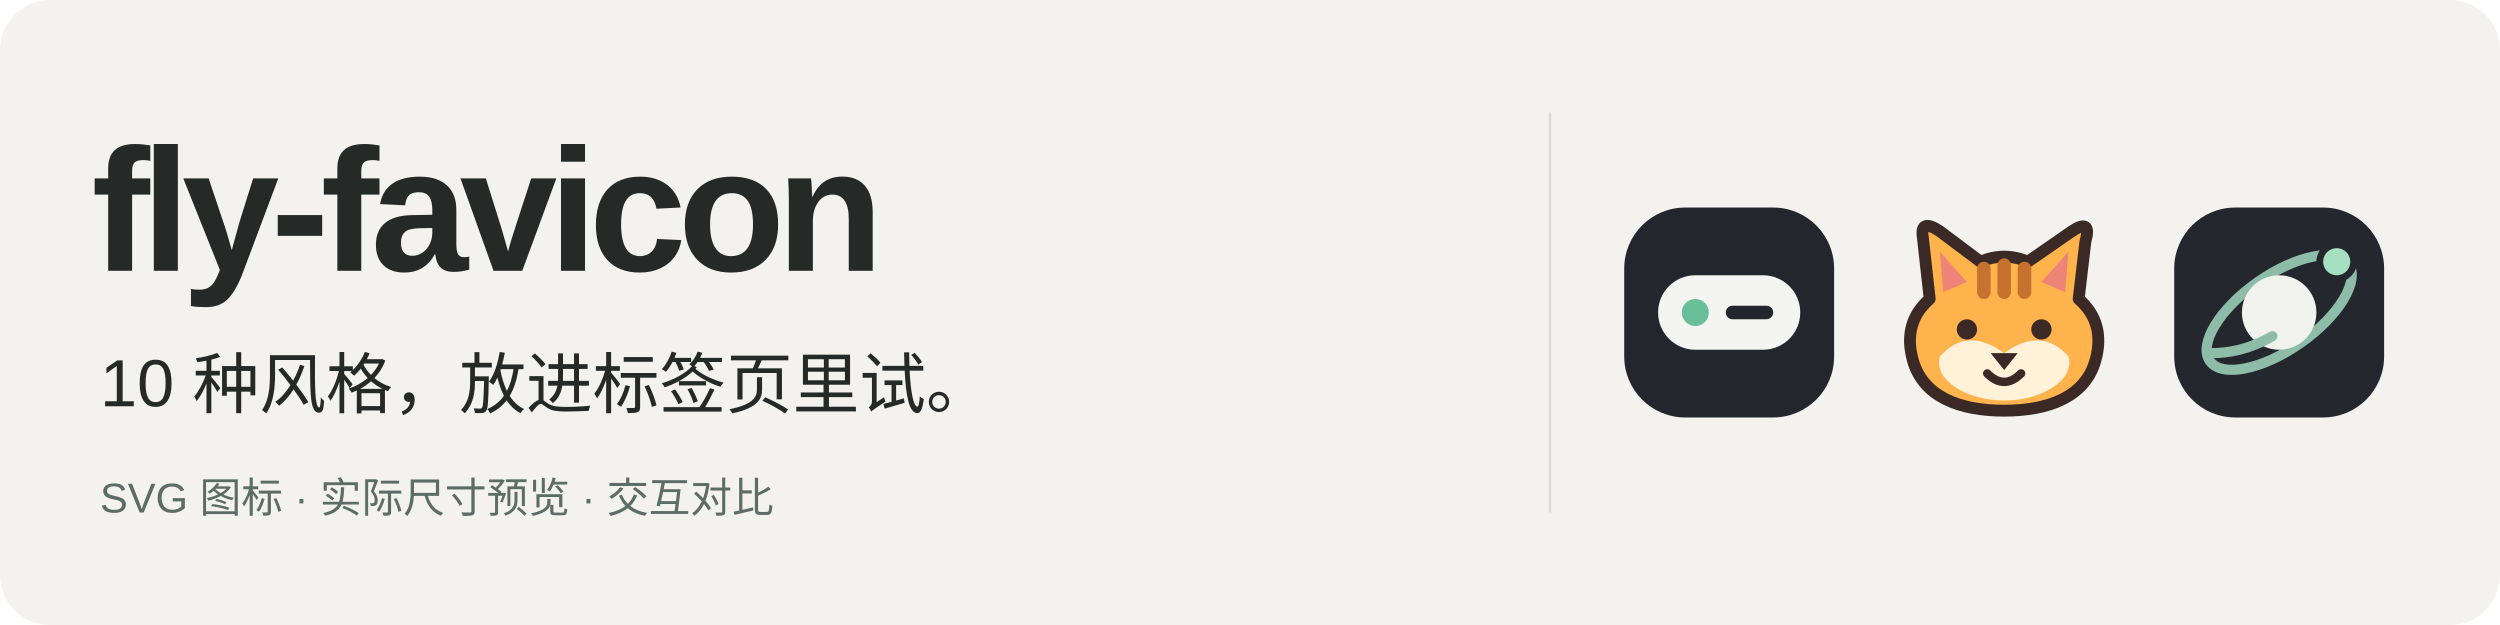
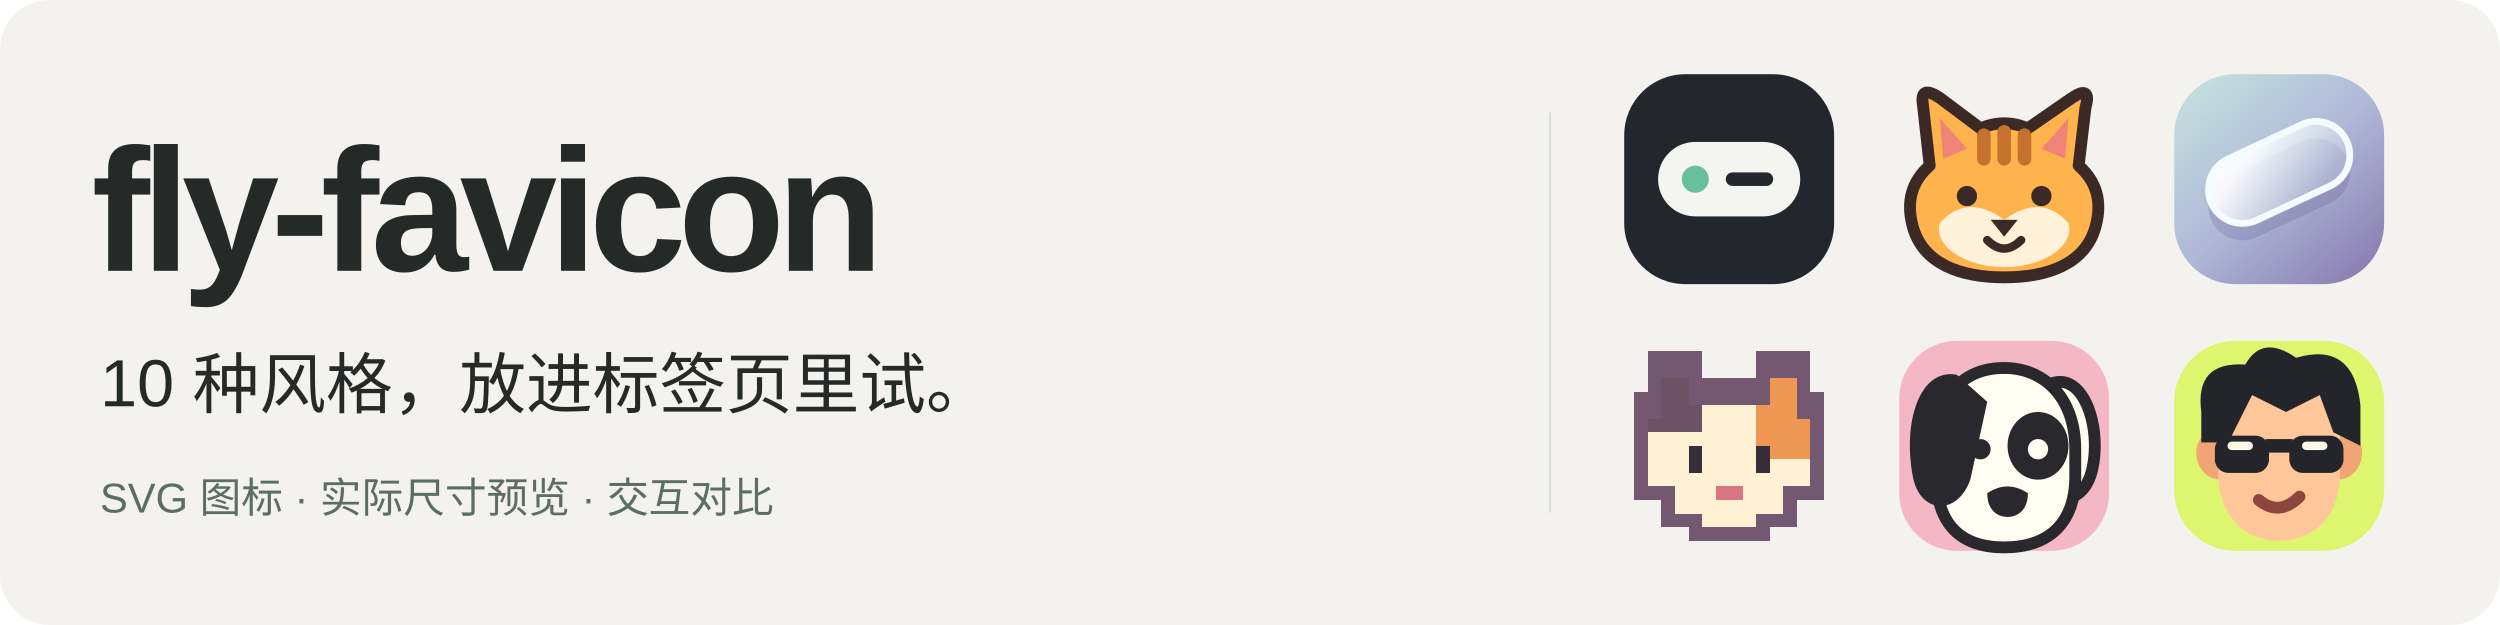
<svg xmlns="http://www.w3.org/2000/svg" width="1200" height="300" viewBox="0 0 1200 300" role="img" aria-labelledby="hero-title hero-desc">
  <rect width="1200" height="300" rx="24" fill="#f3f2ee" />
  <g font-family="Segoe UI, Microsoft YaHei, Arial, sans-serif" fill="#252a28">
    <text x="44" y="130" font-size="84" font-weight="700" letter-spacing="-4">fly-favicon</text>
    <text x="48" y="195" font-size="32" font-weight="500">10 种风格，放进标签页里试。</text>
    <text x="48" y="246" font-size="20" fill="#5c6c67">SVG 图标 · 实际尺寸预览 · 交互对比</text>
  </g>
  <path d="M744 54V246" stroke="#d6dcd5" stroke-width="1" />
-   <svg x="778" y="98" width="104" height="104" viewBox="0 0 64 64" fill="none">
+   <svg width="104" height="104" viewBox="0 0 64 64" fill="none" x="778" y="34">
    <rect x="1" y="1" width="62" height="62" rx="18" fill="#23262C" />
    <rect x="11" y="21" width="42" height="22" rx="11" fill="#F4F5F1" />
    <circle cx="22" cy="32" r="4" fill="#6ABF9B" />
    <path d="M33 32H43" stroke="#23262C" stroke-width="4" stroke-linecap="round" />
  </svg>
-   <svg x="910" y="98" width="104" height="104" viewBox="0 0 64 64" fill="none">
+   <svg width="104" height="104" viewBox="0 0 64 64" fill="none" x="910" y="34">
    <path d="M10 28 8 10Q7 4 13 8L25 17Q32 14 39 17L52 8Q58 4 56 11L54 28Q62 35 59 46C56 57 45 61 32 61S8 57 5 46Q2 35 10 28Z" fill="#FFB34D" stroke="#3A2924" stroke-width="3.5" stroke-linejoin="round" />
    <path d="m13 14 8 9-7 3Zm38 0-8 9 7 3Z" fill="#ED8477" />
    <path d="M26 19v7m6-8v8m6-7v7" stroke="#C7712F" stroke-width="4" stroke-linecap="round" />
    <path d="M13 45q8-9 19-1 11-8 19 1c2 7-8 13-19 13S11 52 13 45Z" fill="#FFF2D8" />
    <circle cx="21" cy="37" r="3" fill="#3A2924" />
    <circle cx="43" cy="37" r="3" fill="#3A2924" />
    <path d="M28 44h8l-4 5Z" fill="#3A2924" />
    <path d="M27 50q5 5 10 0" stroke="#3A2924" stroke-width="2.5" stroke-linecap="round" />
  </svg>
-   <svg x="1042" y="98" width="104" height="104" viewBox="0 0 64 64" fill="none">
-     <rect x="1" y="1" width="62" height="62" rx="18" fill="#25272E" />
-     <ellipse cx="32" cy="32" rx="25" ry="11" transform="rotate(-35 32 32)" stroke="#8DBCA9" stroke-width="3" />
-     <circle cx="32" cy="32" r="11" fill="#F1F2ED" />
-     <path d="M12 44C17 44 23 43 30 39" stroke="#8DBCA9" stroke-width="3" stroke-linecap="round" />
-     <circle cx="49" cy="17" r="5" fill="#A5E0C0" stroke="#25272E" stroke-width="2" />
+   <svg width="104" height="104" viewBox="0 0 64 64" fill="none" x="1042" y="34">
+     <defs>
+       <linearGradient id="hero-glass-surface" x1="7" y1="6" x2="55" y2="61" gradientUnits="userSpaceOnUse">
+         <stop stop-color="#C3DDDE" />
+         <stop offset=".5" stop-color="#AFB8D8" />
+         <stop offset="1" stop-color="#8B80B2" />
+       </linearGradient>
+       <linearGradient id="hero-glass-glass" x1="25" y1="22" x2="37" y2="42" gradientUnits="userSpaceOnUse">
+         <stop stop-color="#FFFFFF" stop-opacity=".92" />
+         <stop offset="1" stop-color="#E7F2F7" stop-opacity=".3" />
+       </linearGradient>
+     </defs>
+     <rect x="1" y="1" width="62" height="62" rx="18" fill="url(#hero-glass-surface)" />
+     <rect x="10" y="25" width="44" height="20" rx="10" transform="rotate(-25 32 35)" fill="#504A80" fill-opacity=".2" />
+     <rect x="10" y="20" width="44" height="20" rx="10" transform="rotate(-25 32 30)" fill="url(#hero-glass-glass)" stroke="#F3FCFF" stroke-width="2" />
+   </svg>
+   <svg width="104" height="104" viewBox="0 0 64 64" fill="none" shape-rendering="crispEdges" x="778" y="162">
+     <path d="M8 4h16v8h16V4h16v12h4v32h-8v8h-8v4H20v-4h-8v-8H4V16h4Z" fill="#745771" />
+     <path d="M12 12h8v8h24v-8h8v12h4v20h-8v8h-8v4H24v-4h-8v-8H8V24h4Z" fill="#FFF1D4" />
+     <path d="M12 12h8v8h4v8H8v-4h4Z" fill="#6B5264" />
+     <path d="M44 12h8v12h4v12H40V20h4Z" fill="#EF9856" />
+     <path d="M20 32h4v8h-4Zm20 0h4v8h-4Z" fill="#382D3A" />
+     <path d="M28 44h8v4h-8Z" fill="#D87683" />
+   </svg>
+   <svg width="104" height="104" viewBox="0 0 64 64" fill="none" x="910" y="162">
+     <rect x="1" y="1" width="62" height="62" rx="17" fill="#F4B7C5" />
+     <path d="M45 14c10-5 16 12 13 25-2 9-10 12-16 3Z" fill="#FFFCF1" stroke="#29292D" stroke-width="3.5" stroke-linejoin="round" />
+     <path d="M12 32c0-15 8-23 20-23s21 9 21 24v8c0 14-8 21-21 21S12 55 12 41Z" fill="#FFFCF1" stroke="#29292D" stroke-width="3.5" />
+     <path d="M18 11C7 9 2 25 5 41c2 11 13 12 17 1l5-23Z" fill="#29292D" />
+     <ellipse cx="42" cy="32" rx="9" ry="10" fill="#29292D" />
+     <circle cx="25" cy="33" r="3" fill="#29292D" />
+     <circle cx="42" cy="33" r="3" fill="#FFFCF1" />
+     <path d="M27 46q6-4 12 0c0 5-3 7-6 7s-6-2-6-7Z" fill="#29292D" />
+   </svg>
+   <svg width="104" height="104" viewBox="0 0 64 64" fill="none" x="1042" y="162">
+     <rect x="1" y="1" width="62" height="62" rx="18" fill="#DDF66D" />
+     <path d="M15 29c-10-4-10 13 0 13Zm34 0c10-4 10 13 0 13Z" fill="#F1A575" />
+     <path d="M14 25c0-14 8-20 18-20s18 6 18 20v15c0 12-7 20-18 20S14 52 14 40Z" fill="#FFC69A" />
+     <path d="M9 31V22Q7 7 22 8q5-9 15-2 17-5 19 14v12l-8-4-4-11-10 5-10-5-7 14Z" fill="#24252B" />
+     <rect x="13" y="29" width="16" height="11" rx="4" fill="#24252B" />
+     <rect x="35" y="29" width="16" height="11" rx="4" fill="#24252B" />
+     <path d="M28 32h8" stroke="#24252B" stroke-width="4" />
+     <path d="m18 32 5 0m17 0h5" stroke="#FCF8E8" stroke-width="2.5" stroke-linecap="round" />
+     <path d="M26 48q6 5 12-1" stroke="#8C463D" stroke-width="3.5" stroke-linecap="round" />
  </svg>
</svg>
